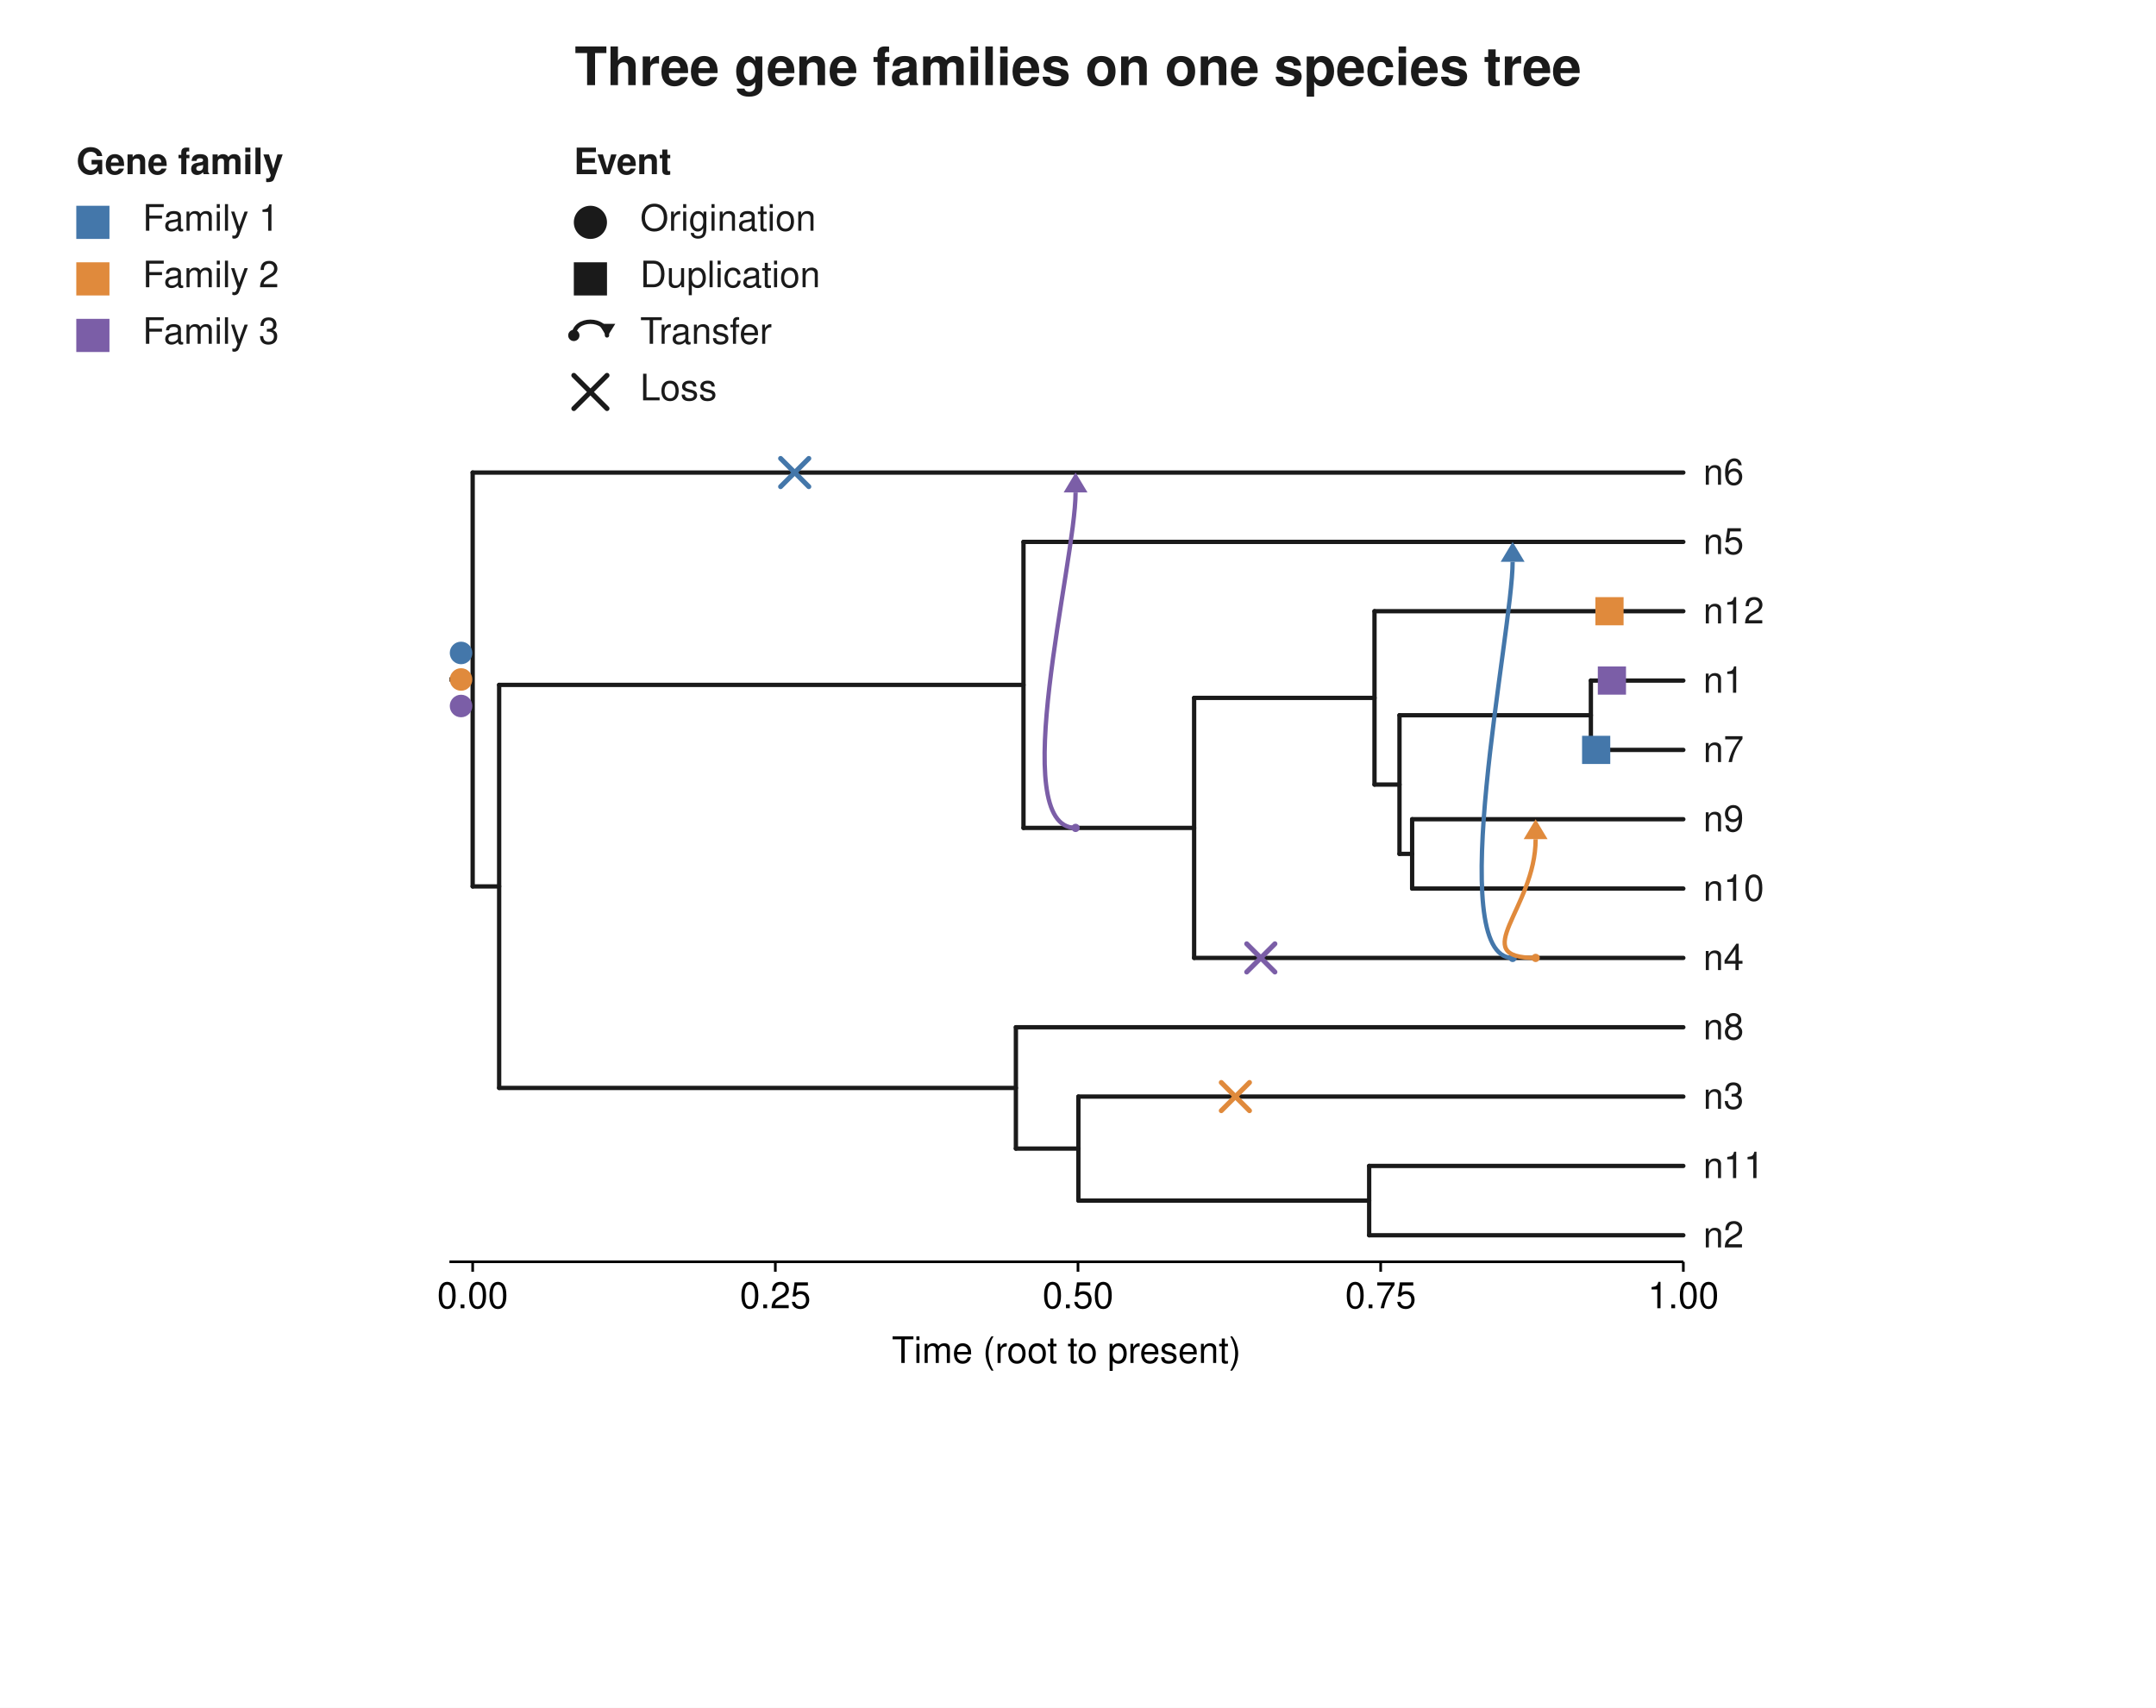
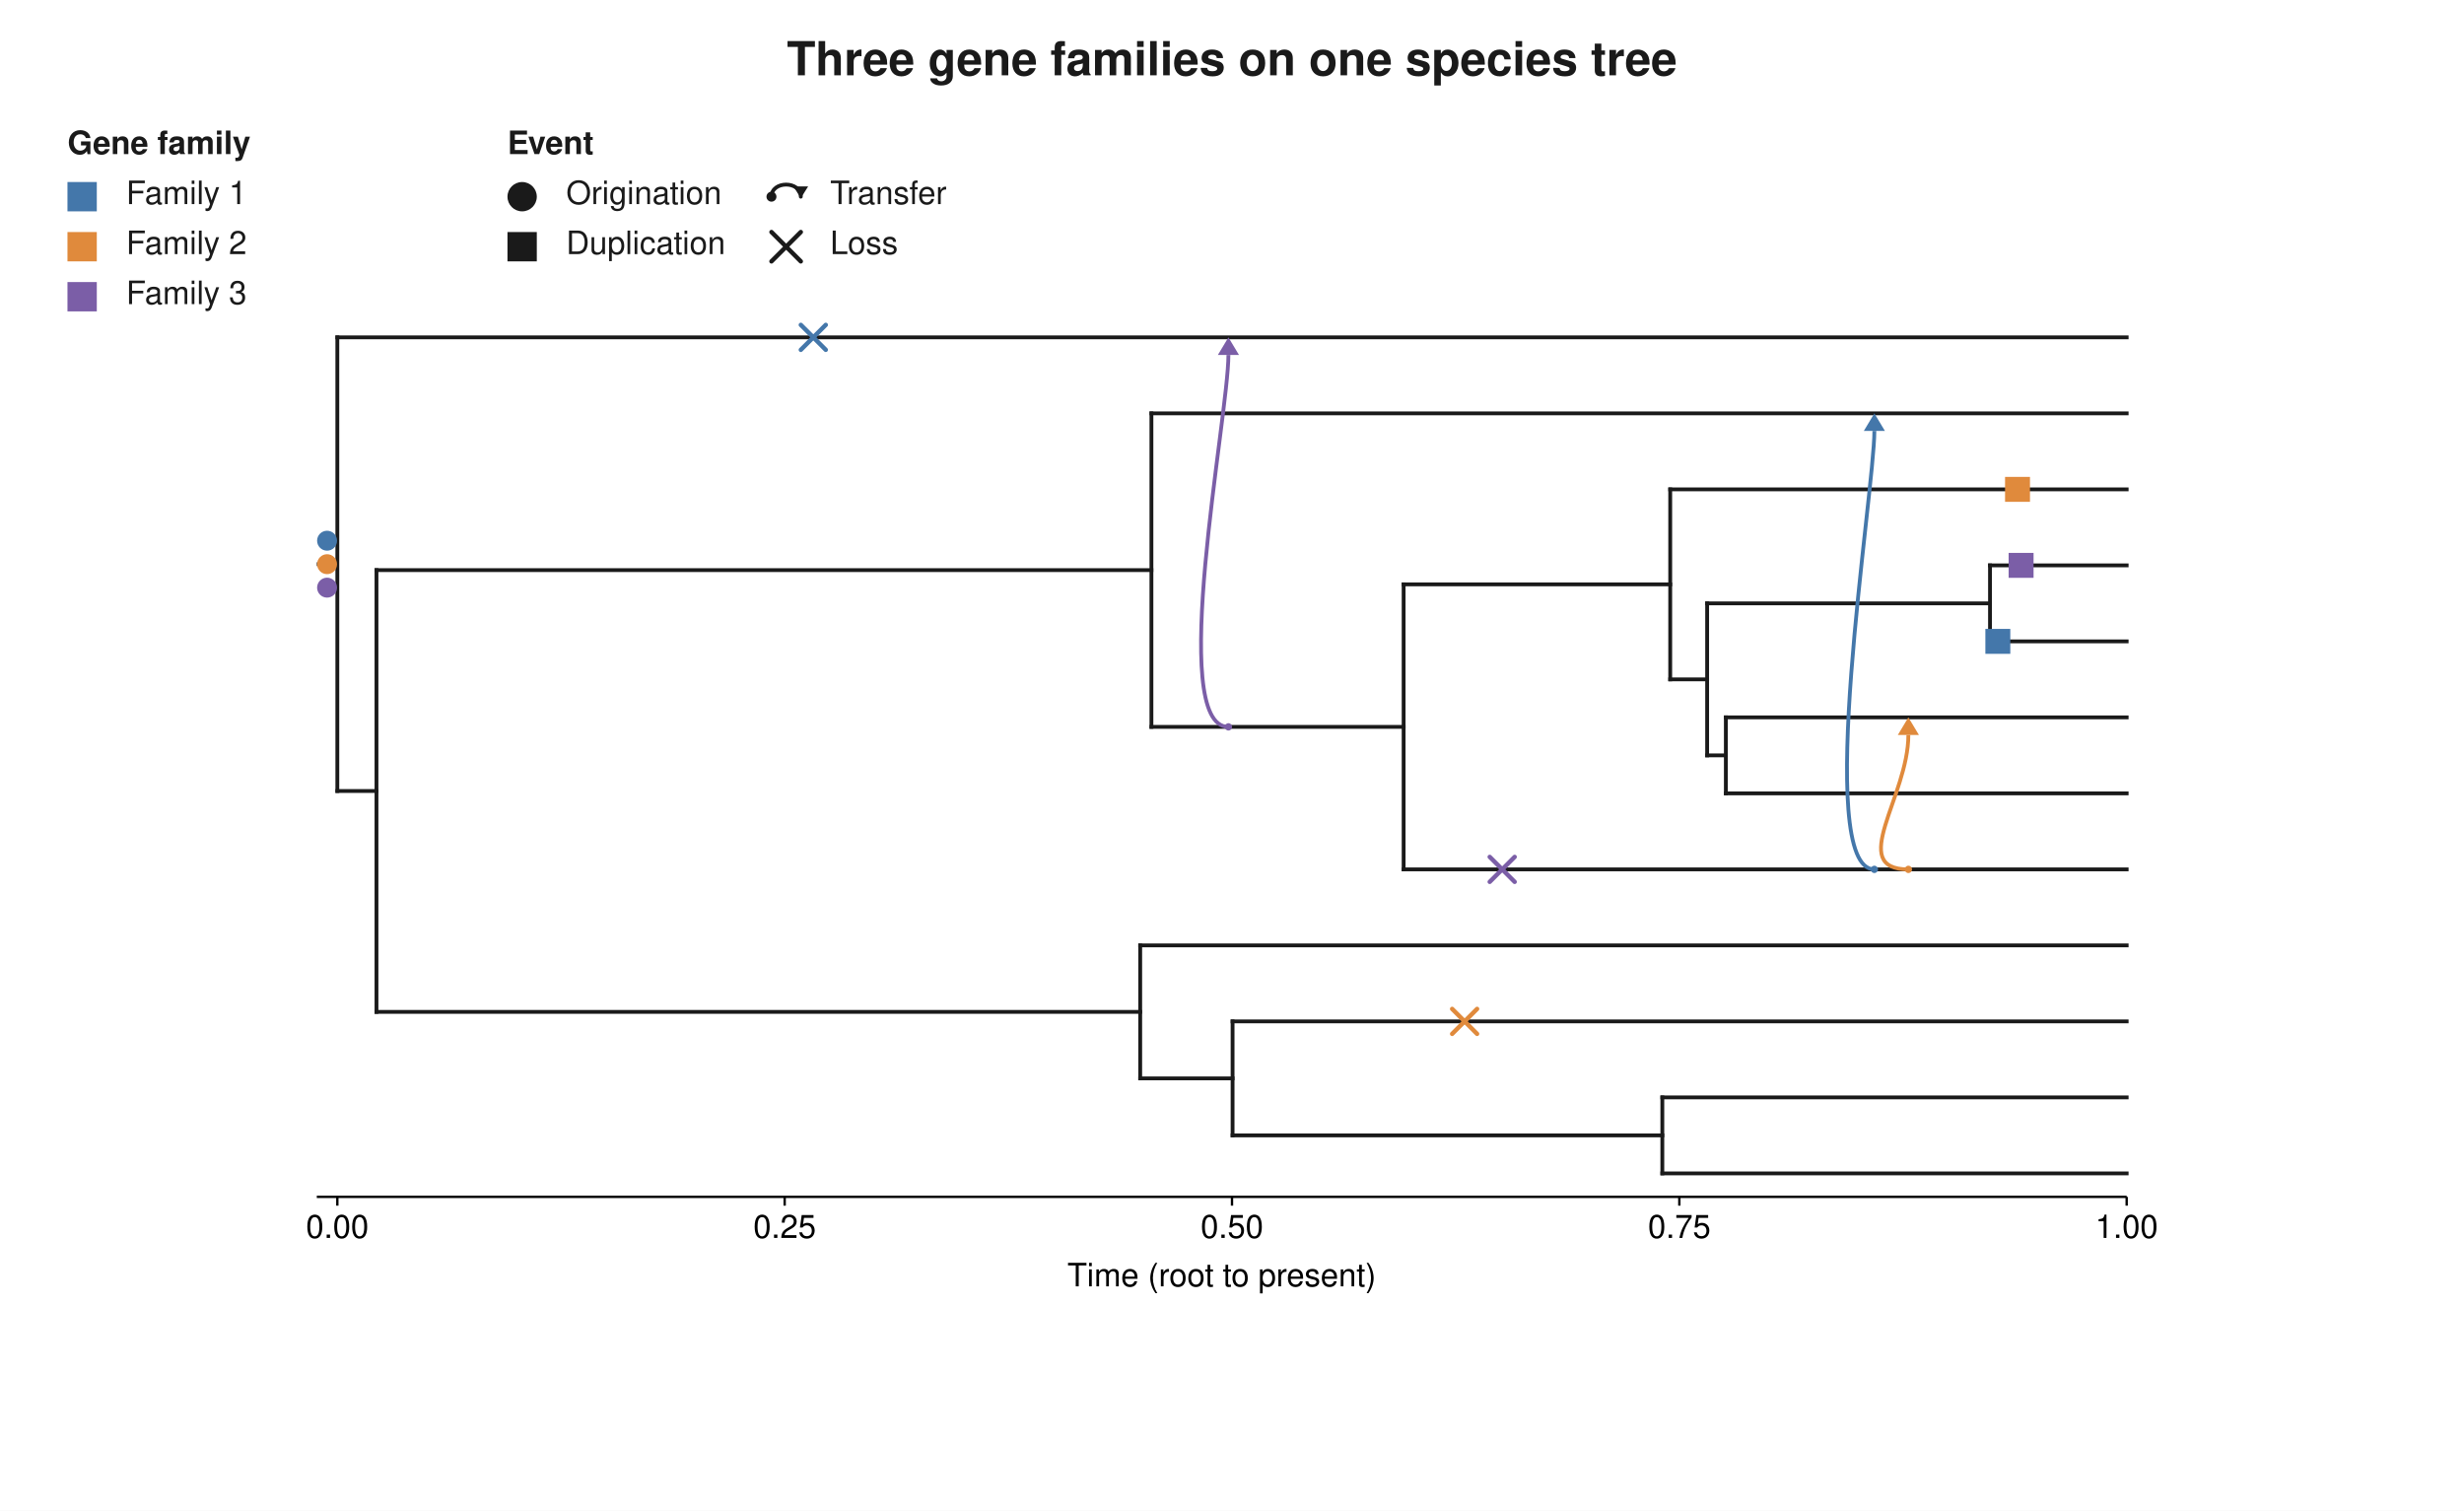
- <svg xmlns="http://www.w3.org/2000/svg" width="1300" height="1030" viewBox="-650.0 -515.0 1300 1030">
+ <svg xmlns="http://www.w3.org/2000/svg" width="1680" height="1030" viewBox="-840.0 -515.0 1680 1030">
  <defs>
</defs>
-   <rect x="-650.0" y="-515.0" width="1300" height="1030" fill="white" />
-   <path d="M-365.0,-230.0 L365,-230.0" stroke="#1a1a1a" stroke-width="2.6" stroke-linecap="round" />
-   <path d="M-32.872,-188.182 L365.0,-188.182" stroke="#1a1a1a" stroke-width="2.6" stroke-linecap="round" />
-   <path d="M178.779,-146.364 L365,-146.364" stroke="#1a1a1a" stroke-width="2.6" stroke-linecap="round" />
-   <path d="M309.249,-104.545 L365,-104.545" stroke="#1a1a1a" stroke-width="2.6" stroke-linecap="round" />
-   <path d="M309.249,-62.727 L365,-62.727" stroke="#1a1a1a" stroke-width="2.6" stroke-linecap="round" />
-   <path d="M193.844,-83.636 L309.249,-83.636" stroke="#1a1a1a" stroke-width="2.6" stroke-linecap="round" />
-   <path d="M309.249,-104.545 L309.249,-62.727" stroke="#1a1a1a" stroke-width="2.6" stroke-linecap="round" />
-   <path d="M201.475,-20.909 L365,-20.909" stroke="#1a1a1a" stroke-width="2.6" stroke-linecap="round" />
-   <path d="M201.475,20.909 L365,20.909" stroke="#1a1a1a" stroke-width="2.6" stroke-linecap="round" />
-   <path d="M193.844,1.4210854715202004e-14 L201.475,1.4210854715202004e-14" stroke="#1a1a1a" stroke-width="2.6" stroke-linecap="round" />
-   <path d="M201.475,-20.909 L201.475,20.909" stroke="#1a1a1a" stroke-width="2.6" stroke-linecap="round" />
-   <path d="M178.779,-41.818 L193.844,-41.818" stroke="#1a1a1a" stroke-width="2.6" stroke-linecap="round" />
-   <path d="M193.844,-83.636 L193.844,1.4210854715202004e-14" stroke="#1a1a1a" stroke-width="2.6" stroke-linecap="round" />
-   <path d="M70.022,-94.091 L178.779,-94.091" stroke="#1a1a1a" stroke-width="2.6" stroke-linecap="round" />
-   <path d="M178.779,-146.364 L178.779,-41.818" stroke="#1a1a1a" stroke-width="2.6" stroke-linecap="round" />
-   <path d="M70.022,62.727 L365,62.727" stroke="#1a1a1a" stroke-width="2.6" stroke-linecap="round" />
-   <path d="M-32.872,-15.682 L70.022,-15.682" stroke="#1a1a1a" stroke-width="2.6" stroke-linecap="round" />
-   <path d="M70.022,-94.091 L70.022,62.727" stroke="#1a1a1a" stroke-width="2.6" stroke-linecap="round" />
-   <path d="M-349.03,-101.932 L-32.872,-101.932" stroke="#1a1a1a" stroke-width="2.6" stroke-linecap="round" />
-   <path d="M-32.872,-188.182 L-32.872,-15.682" stroke="#1a1a1a" stroke-width="2.6" stroke-linecap="round" />
-   <path d="M-37.452,104.545 L365,104.545" stroke="#1a1a1a" stroke-width="2.6" stroke-linecap="round" />
-   <path d="M0.235,146.364 L365,146.364" stroke="#1a1a1a" stroke-width="2.6" stroke-linecap="round" />
-   <path d="M175.561,188.182 L365,188.182" stroke="#1a1a1a" stroke-width="2.6" stroke-linecap="round" />
-   <path d="M175.561,230.0 L365,230.0" stroke="#1a1a1a" stroke-width="2.6" stroke-linecap="round" />
-   <path d="M0.235,209.091 L175.561,209.091" stroke="#1a1a1a" stroke-width="2.6" stroke-linecap="round" />
-   <path d="M175.561,188.182 L175.561,230.0" stroke="#1a1a1a" stroke-width="2.6" stroke-linecap="round" />
-   <path d="M-37.452,177.727 L0.235,177.727" stroke="#1a1a1a" stroke-width="2.6" stroke-linecap="round" />
-   <path d="M0.235,146.364 L0.235,209.091" stroke="#1a1a1a" stroke-width="2.6" stroke-linecap="round" />
-   <path d="M-349.03,141.136 L-37.452,141.136" stroke="#1a1a1a" stroke-width="2.6" stroke-linecap="round" />
-   <path d="M-37.452,104.545 L-37.452,177.727" stroke="#1a1a1a" stroke-width="2.6" stroke-linecap="round" />
-   <path d="M-365.0,19.602 L-349.03,19.602" stroke="#1a1a1a" stroke-width="2.6" stroke-linecap="round" />
-   <path d="M-349.03,-101.932 L-349.03,141.136" stroke="#1a1a1a" stroke-width="2.6" stroke-linecap="round" />
-   <path d="M-379.0,-105.199 L-365.0,-105.199" stroke="#1a1a1a" stroke-width="2.6" />
-   <path d="M-365.0,-230.0 L-365.0,19.602" stroke="#1a1a1a" stroke-width="2.6" stroke-linecap="round" />
-   <text x="377" y="-230.0" font-size="22" fill="#1a1a1a" font-family="Helvetica" transform="" text-anchor="start" dominant-baseline="middle">n6</text>
-   <text x="377.0" y="-188.182" font-size="22" fill="#1a1a1a" font-family="Helvetica" transform="" text-anchor="start" dominant-baseline="middle">n5</text>
-   <text x="377" y="-146.364" font-size="22" fill="#1a1a1a" font-family="Helvetica" transform="" text-anchor="start" dominant-baseline="middle">n12</text>
-   <text x="377" y="-104.545" font-size="22" fill="#1a1a1a" font-family="Helvetica" transform="" text-anchor="start" dominant-baseline="middle">n1</text>
-   <text x="377" y="-62.727" font-size="22" fill="#1a1a1a" font-family="Helvetica" transform="" text-anchor="start" dominant-baseline="middle">n7</text>
-   <text x="377" y="-20.909" font-size="22" fill="#1a1a1a" font-family="Helvetica" transform="" text-anchor="start" dominant-baseline="middle">n9</text>
-   <text x="377" y="20.909" font-size="22" fill="#1a1a1a" font-family="Helvetica" transform="" text-anchor="start" dominant-baseline="middle">n10</text>
-   <text x="377" y="62.727" font-size="22" fill="#1a1a1a" font-family="Helvetica" transform="" text-anchor="start" dominant-baseline="middle">n4</text>
-   <text x="377" y="104.545" font-size="22" fill="#1a1a1a" font-family="Helvetica" transform="" text-anchor="start" dominant-baseline="middle">n8</text>
-   <text x="377" y="146.364" font-size="22" fill="#1a1a1a" font-family="Helvetica" transform="" text-anchor="start" dominant-baseline="middle">n3</text>
-   <text x="377" y="188.182" font-size="22" fill="#1a1a1a" font-family="Helvetica" transform="" text-anchor="start" dominant-baseline="middle">n11</text>
-   <text x="377" y="230.0" font-size="22" fill="#1a1a1a" font-family="Helvetica" transform="" text-anchor="start" dominant-baseline="middle">n2</text>
-   <circle cx="-372.0" cy="-121.199" r="6.8" fill="#4477AA" stroke="none" />
-   <circle cx="-372.0" cy="-105.199" r="6.8" fill="#E08A3C" stroke="none" />
-   <circle cx="-372.0" cy="-89.199" r="6.8" fill="#7B5EA7" stroke="none" />
-   <rect x="303.94" y="-71.227" width="17.0" height="17.0" fill="#4477AA" opacity="1.0" />
-   <path d="M-179.32,-238.5 L-162.32,-221.5" stroke="#4477AA" stroke-width="3.0" stroke-linecap="round" />
-   <path d="M-179.32,-221.5 L-162.32,-238.5" stroke="#4477AA" stroke-width="3.0" stroke-linecap="round" />
-   <path d="M262.07,62.727 C220.07,62.727,262.07,-134.182,262.07,-176.182" stroke-width="2.6" fill="none" stroke-opacity="1.0" stroke="#4477AA" />
-   <path d="M262.07,-188.182 L254.87,-176.182 L269.27,-176.182 Z" fill="#4477AA" stroke="none" />
-   <circle cx="262.07" cy="62.727" r="2.5" fill="#4477AA" />
-   <rect x="311.97" y="-154.864" width="17.0" height="17.0" fill="#E08A3C" opacity="1.0" />
-   <path d="M86.4,137.864 L103.4,154.864" stroke="#E08A3C" stroke-width="3.0" stroke-linecap="round" />
-   <path d="M86.4,154.864 L103.4,137.864" stroke="#E08A3C" stroke-width="3.0" stroke-linecap="round" />
-   <path d="M275.94,62.727 C233.94,62.727,275.94,33.091,275.94,-8.909" stroke-width="2.6" fill="none" stroke-opacity="1.0" stroke="#E08A3C" />
-   <path d="M275.94,-20.909 L268.74,-8.909 L283.14,-8.909 Z" fill="#E08A3C" stroke="none" />
-   <circle cx="275.94" cy="62.727" r="2.5" fill="#E08A3C" />
-   <rect x="313.43" y="-113.045" width="17.0" height="17.0" fill="#7B5EA7" opacity="1.0" />
-   <path d="M101.73,54.227 L118.73,71.227" stroke="#7B5EA7" stroke-width="3.0" stroke-linecap="round" />
-   <path d="M101.73,71.227 L118.73,54.227" stroke="#7B5EA7" stroke-width="3.0" stroke-linecap="round" />
-   <path d="M-1.46,-15.682 C-43.46,-15.682,-1.46,-176.0,-1.46,-218.0" stroke-width="2.6" fill="none" stroke-opacity="1.0" stroke="#7B5EA7" />
-   <path d="M-1.46,-230.0 L-8.66,-218.0 L5.74,-218.0 Z" fill="#7B5EA7" stroke="none" />
-   <circle cx="-1.46" cy="-15.682" r="2.5" fill="#7B5EA7" />
-   <path d="M-379.0,246.0 L365,246.0" stroke="black" stroke-width="1.6" />
-   <path d="M-365.0,246.0 L-365.0,252.0" stroke="black" stroke-width="1.6" />
-   <text x="-365.0" y="274.0" font-size="22" text-anchor="middle" font-family="Helvetica">0.00</text>
-   <path d="M-182.5,246.0 L-182.5,252.0" stroke="black" stroke-width="1.6" />
-   <text x="-182.5" y="274.0" font-size="22" text-anchor="middle" font-family="Helvetica">0.25</text>
-   <path d="M-1.0949975148832891e-08,246.0 L-1.0949975148832891e-08,252.0" stroke="black" stroke-width="1.6" />
-   <text x="-1.0949975148832891e-08" y="274.0" font-size="22" text-anchor="middle" font-family="Helvetica">0.50</text>
-   <path d="M182.5,246.0 L182.5,252.0" stroke="black" stroke-width="1.6" />
-   <text x="182.5" y="274.0" font-size="22" text-anchor="middle" font-family="Helvetica">0.75</text>
-   <path d="M365,246.0 L365,252.0" stroke="black" stroke-width="1.6" />
-   <text x="365" y="274.0" font-size="22" text-anchor="middle" font-family="Helvetica">1.00</text>
-   <text x="-7" y="307.0" font-size="22" text-anchor="middle" font-family="Helvetica">Time (root to present)</text>
+   <rect x="-840.0" y="-515.0" width="1680" height="1030" fill="white" />
+   <path d="M-610.0,-285.0 L610,-285.0" stroke="#1a1a1a" stroke-width="2.6" stroke-linecap="square" />
+   <path d="M-54.937,-233.182 L610.0,-233.182" stroke="#1a1a1a" stroke-width="2.6" stroke-linecap="square" />
+   <path d="M298.781,-181.364 L610,-181.364" stroke="#1a1a1a" stroke-width="2.6" stroke-linecap="square" />
+   <path d="M516.827,-129.545 L610,-129.545" stroke="#1a1a1a" stroke-width="2.6" stroke-linecap="square" />
+   <path d="M516.827,-77.727 L610,-77.727" stroke="#1a1a1a" stroke-width="2.6" stroke-linecap="square" />
+   <path d="M323.959,-103.636 L516.827,-103.636" stroke="#1a1a1a" stroke-width="2.6" stroke-linecap="square" />
+   <path d="M516.827,-129.545 L516.827,-77.727" stroke="#1a1a1a" stroke-width="2.6" stroke-linecap="square" />
+   <path d="M336.712,-25.909 L610,-25.909" stroke="#1a1a1a" stroke-width="2.6" stroke-linecap="square" />
+   <path d="M336.712,25.909 L610,25.909" stroke="#1a1a1a" stroke-width="2.6" stroke-linecap="square" />
+   <path d="M323.959,2.842170943040401e-14 L336.712,2.842170943040401e-14" stroke="#1a1a1a" stroke-width="2.6" stroke-linecap="square" />
+   <path d="M336.712,-25.909 L336.712,25.909" stroke="#1a1a1a" stroke-width="2.6" stroke-linecap="square" />
+   <path d="M298.781,-51.818 L323.959,-51.818" stroke="#1a1a1a" stroke-width="2.6" stroke-linecap="square" />
+   <path d="M323.959,-103.636 L323.959,2.842170943040401e-14" stroke="#1a1a1a" stroke-width="2.6" stroke-linecap="square" />
+   <path d="M117.023,-116.591 L298.781,-116.591" stroke="#1a1a1a" stroke-width="2.6" stroke-linecap="square" />
+   <path d="M298.781,-181.364 L298.781,-51.818" stroke="#1a1a1a" stroke-width="2.6" stroke-linecap="square" />
+   <path d="M117.023,77.727 L610,77.727" stroke="#1a1a1a" stroke-width="2.6" stroke-linecap="square" />
+   <path d="M-54.937,-19.432 L117.023,-19.432" stroke="#1a1a1a" stroke-width="2.6" stroke-linecap="square" />
+   <path d="M117.023,-116.591 L117.023,77.727" stroke="#1a1a1a" stroke-width="2.6" stroke-linecap="square" />
+   <path d="M-583.31,-126.307 L-54.937,-126.307" stroke="#1a1a1a" stroke-width="2.6" stroke-linecap="square" />
+   <path d="M-54.937,-233.182 L-54.937,-19.432" stroke="#1a1a1a" stroke-width="2.6" stroke-linecap="square" />
+   <path d="M-62.591,129.545 L610,129.545" stroke="#1a1a1a" stroke-width="2.6" stroke-linecap="square" />
+   <path d="M0.393,181.364 L610,181.364" stroke="#1a1a1a" stroke-width="2.6" stroke-linecap="square" />
+   <path d="M293.403,233.182 L610,233.182" stroke="#1a1a1a" stroke-width="2.6" stroke-linecap="square" />
+   <path d="M293.403,285.0 L610,285.0" stroke="#1a1a1a" stroke-width="2.6" stroke-linecap="square" />
+   <path d="M0.393,259.091 L293.403,259.091" stroke="#1a1a1a" stroke-width="2.6" stroke-linecap="square" />
+   <path d="M293.403,233.182 L293.403,285.0" stroke="#1a1a1a" stroke-width="2.6" stroke-linecap="square" />
+   <path d="M-62.591,220.227 L0.393,220.227" stroke="#1a1a1a" stroke-width="2.6" stroke-linecap="square" />
+   <path d="M0.393,181.364 L0.393,259.091" stroke="#1a1a1a" stroke-width="2.6" stroke-linecap="square" />
+   <path d="M-583.31,174.886 L-62.591,174.886" stroke="#1a1a1a" stroke-width="2.6" stroke-linecap="square" />
+   <path d="M-62.591,129.545 L-62.591,220.227" stroke="#1a1a1a" stroke-width="2.6" stroke-linecap="square" />
+   <path d="M-610.0,24.29 L-583.31,24.29" stroke="#1a1a1a" stroke-width="2.6" stroke-linecap="square" />
+   <path d="M-583.31,-126.307 L-583.31,174.886" stroke="#1a1a1a" stroke-width="2.6" stroke-linecap="square" />
+   <path d="M-624.0,-130.355 L-610.0,-130.355" stroke="#1a1a1a" stroke-width="2.6" />
+   <path d="M-610.0,-285.0 L-610.0,24.29" stroke="#1a1a1a" stroke-width="2.6" stroke-linecap="square" />
+   <circle cx="-617.0" cy="-146.355" r="6.8" fill="#4477AA" stroke="none" />
+   <circle cx="-617.0" cy="-130.355" r="6.8" fill="#E08A3C" stroke="none" />
+   <circle cx="-617.0" cy="-114.355" r="6.8" fill="#7B5EA7" stroke="none" />
+   <rect x="513.66" y="-86.227" width="17.0" height="17.0" fill="#4477AA" opacity="1.0" />
+   <path d="M-293.98,-293.5 L-276.98,-276.5" stroke="#4477AA" stroke-width="3.0" stroke-linecap="round" />
+   <path d="M-293.98,-276.5 L-276.98,-293.5" stroke="#4477AA" stroke-width="3.0" stroke-linecap="round" />
+   <path d="M437.98,77.727 C395.98,77.727,437.98,-179.182,437.98,-221.182" stroke-width="2.6" fill="none" stroke-opacity="1.0" stroke="#4477AA" />
+   <path d="M437.98,-233.182 L430.78,-221.182 L445.18,-221.182 Z" fill="#4477AA" stroke="none" />
+   <circle cx="437.98" cy="77.727" r="2.5" fill="#4477AA" />
+   <rect x="527.08" y="-189.864" width="17.0" height="17.0" fill="#E08A3C" opacity="1.0" />
+   <path d="M150.1,172.864 L167.1,189.864" stroke="#E08A3C" stroke-width="3.0" stroke-linecap="round" />
+   <path d="M150.1,189.864 L167.1,172.864" stroke="#E08A3C" stroke-width="3.0" stroke-linecap="round" />
+   <path d="M461.16,77.727 C419.16,77.727,461.16,28.091,461.16,-13.909" stroke-width="2.6" fill="none" stroke-opacity="1.0" stroke="#E08A3C" />
+   <path d="M461.16,-25.909 L453.96,-13.909 L468.36,-13.909 Z" fill="#E08A3C" stroke="none" />
+   <circle cx="461.16" cy="77.727" r="2.5" fill="#E08A3C" />
+   <rect x="529.52" y="-138.045" width="17.0" height="17.0" fill="#7B5EA7" opacity="1.0" />
+   <path d="M175.72,69.227 L192.72,86.227" stroke="#7B5EA7" stroke-width="3.0" stroke-linecap="round" />
+   <path d="M175.72,86.227 L192.72,69.227" stroke="#7B5EA7" stroke-width="3.0" stroke-linecap="round" />
+   <path d="M-2.44,-19.432 C-44.44,-19.432,-2.44,-231.0,-2.44,-273.0" stroke-width="2.6" fill="none" stroke-opacity="1.0" stroke="#7B5EA7" />
+   <path d="M-2.44,-285.0 L-9.64,-273.0 L4.76,-273.0 Z" fill="#7B5EA7" stroke="none" />
+   <circle cx="-2.44" cy="-19.432" r="2.5" fill="#7B5EA7" />
+   <path d="M-624.0,301.0 L610,301.0" stroke="black" stroke-width="1.6" />
+   <path d="M-610.0,301.0 L-610.0,307.0" stroke="black" stroke-width="1.6" />
+   <text x="-610.0" y="329.0" font-size="22" text-anchor="middle" font-family="Helvetica">0.00</text>
+   <path d="M-305,301.0 L-305,307.0" stroke="black" stroke-width="1.6" />
+   <text x="-305" y="329.0" font-size="22" text-anchor="middle" font-family="Helvetica">0.25</text>
+   <path d="M-1.830005658121081e-08,301.0 L-1.830005658121081e-08,307.0" stroke="black" stroke-width="1.6" />
+   <text x="-1.830005658121081e-08" y="329.0" font-size="22" text-anchor="middle" font-family="Helvetica">0.50</text>
+   <path d="M305,301.0 L305,307.0" stroke="black" stroke-width="1.6" />
+   <text x="305" y="329.0" font-size="22" text-anchor="middle" font-family="Helvetica">0.75</text>
+   <path d="M610,301.0 L610,307.0" stroke="black" stroke-width="1.6" />
+   <text x="610" y="329.0" font-size="22" text-anchor="middle" font-family="Helvetica">1.00</text>
+   <text x="-7" y="362.0" font-size="22" text-anchor="middle" font-family="Helvetica">Time (root to present)</text>
  <text x="0" y="-471.0" font-size="32" font-weight="bold" font-family="Helvetica" text-anchor="middle" dominant-baseline="central" fill="#1a1a1a">Three gene families on one species tree</text>
-   <text x="-604.0" y="-415.0" font-size="22" font-weight="bold" font-family="Helvetica" text-anchor="start" dominant-baseline="central" fill="#1a1a1a">Gene family</text>
-   <rect x="-604.0" y="-390.9" width="20.0" height="20.0" fill="#4477AA" opacity="1.0" />
-   <text x="-564.0" y="-380.9" font-size="22" font-family="Helvetica" text-anchor="start" dominant-baseline="central" fill="#1a1a1a">Family 1</text>
-   <rect x="-604.0" y="-356.8" width="20.0" height="20.0" fill="#E08A3C" opacity="1.0" />
-   <text x="-564.0" y="-346.8" font-size="22" font-family="Helvetica" text-anchor="start" dominant-baseline="central" fill="#1a1a1a">Family 2</text>
-   <rect x="-604.0" y="-322.7" width="20.0" height="20.0" fill="#7B5EA7" opacity="1.0" />
-   <text x="-564.0" y="-312.7" font-size="22" font-family="Helvetica" text-anchor="start" dominant-baseline="central" fill="#1a1a1a">Family 3</text>
-   <text x="-304.0" y="-415.0" font-size="22" font-weight="bold" font-family="Helvetica" text-anchor="start" dominant-baseline="central" fill="#1a1a1a">Event</text>
-   <circle cx="-294.0" cy="-380.9" r="10" fill="#1a1a1a" stroke="none" />
-   <text x="-264.0" y="-380.9" font-size="22" font-family="Helvetica" text-anchor="start" dominant-baseline="central" fill="#1a1a1a">Origination</text>
-   <rect x="-304.0" y="-356.8" width="20.0" height="20.0" fill="#1a1a1a" opacity="1.0" />
-   <text x="-264.0" y="-346.8" font-size="22" font-family="Helvetica" text-anchor="start" dominant-baseline="central" fill="#1a1a1a">Duplication</text>
-   <circle cx="-304.0" cy="-312.7" r="3.4" fill="#1a1a1a" />
-   <path d="M-304.0,-312.7 C-304.0,-323.7,-284.0,-323.7,-284.0,-312.7" stroke="#1a1a1a" stroke-width="2.6" fill="none" stroke-linecap="round" />
-   <path d="M-284.0,-311.7 L-289.0,-319.7 L-279.0,-319.7 Z" fill="#1a1a1a" />
-   <text x="-264.0" y="-312.7" font-size="22" font-family="Helvetica" text-anchor="start" dominant-baseline="central" fill="#1a1a1a">Transfer</text>
-   <path d="M-304.0,-288.6 L-284.0,-268.6" stroke="#1a1a1a" stroke-width="3.0" stroke-linecap="round" />
-   <path d="M-304.0,-268.6 L-284.0,-288.6" stroke="#1a1a1a" stroke-width="3.0" stroke-linecap="round" />
-   <text x="-264.0" y="-278.6" font-size="22" font-family="Helvetica" text-anchor="start" dominant-baseline="central" fill="#1a1a1a">Loss</text>
+   <text x="-794.0" y="-415.0" font-size="22" font-weight="bold" font-family="Helvetica" text-anchor="start" dominant-baseline="central" fill="#1a1a1a">Gene family</text>
+   <rect x="-794.0" y="-390.9" width="20.0" height="20.0" fill="#4477AA" opacity="1.0" />
+   <text x="-754.0" y="-380.9" font-size="22" font-family="Helvetica" text-anchor="start" dominant-baseline="central" fill="#1a1a1a">Family 1</text>
+   <rect x="-794.0" y="-356.8" width="20.0" height="20.0" fill="#E08A3C" opacity="1.0" />
+   <text x="-754.0" y="-346.8" font-size="22" font-family="Helvetica" text-anchor="start" dominant-baseline="central" fill="#1a1a1a">Family 2</text>
+   <rect x="-794.0" y="-322.7" width="20.0" height="20.0" fill="#7B5EA7" opacity="1.0" />
+   <text x="-754.0" y="-312.7" font-size="22" font-family="Helvetica" text-anchor="start" dominant-baseline="central" fill="#1a1a1a">Family 3</text>
+   <text x="-494.0" y="-415.0" font-size="22" font-weight="bold" font-family="Helvetica" text-anchor="start" dominant-baseline="central" fill="#1a1a1a">Event</text>
+   <circle cx="-484.0" cy="-380.9" r="10" fill="#1a1a1a" stroke="none" />
+   <text x="-454.0" y="-380.9" font-size="22" font-family="Helvetica" text-anchor="start" dominant-baseline="central" fill="#1a1a1a">Origination</text>
+   <rect x="-494.0" y="-356.8" width="20.0" height="20.0" fill="#1a1a1a" opacity="1.0" />
+   <text x="-454.0" y="-346.8" font-size="22" font-family="Helvetica" text-anchor="start" dominant-baseline="central" fill="#1a1a1a">Duplication</text>
+   <circle cx="-314.0" cy="-380.9" r="3.4" fill="#1a1a1a" />
+   <path d="M-314.0,-380.9 C-314.0,-391.9,-294.0,-391.9,-294.0,-380.9" stroke="#1a1a1a" stroke-width="2.6" fill="none" stroke-linecap="round" />
+   <path d="M-294.0,-379.9 L-299.0,-387.9 L-289.0,-387.9 Z" fill="#1a1a1a" />
+   <text x="-274.0" y="-380.9" font-size="22" font-family="Helvetica" text-anchor="start" dominant-baseline="central" fill="#1a1a1a">Transfer</text>
+   <path d="M-314.0,-356.8 L-294.0,-336.8" stroke="#1a1a1a" stroke-width="3.0" stroke-linecap="round" />
+   <path d="M-314.0,-336.8 L-294.0,-356.8" stroke="#1a1a1a" stroke-width="3.0" stroke-linecap="round" />
+   <text x="-274.0" y="-346.8" font-size="22" font-family="Helvetica" text-anchor="start" dominant-baseline="central" fill="#1a1a1a">Loss</text>
</svg>
